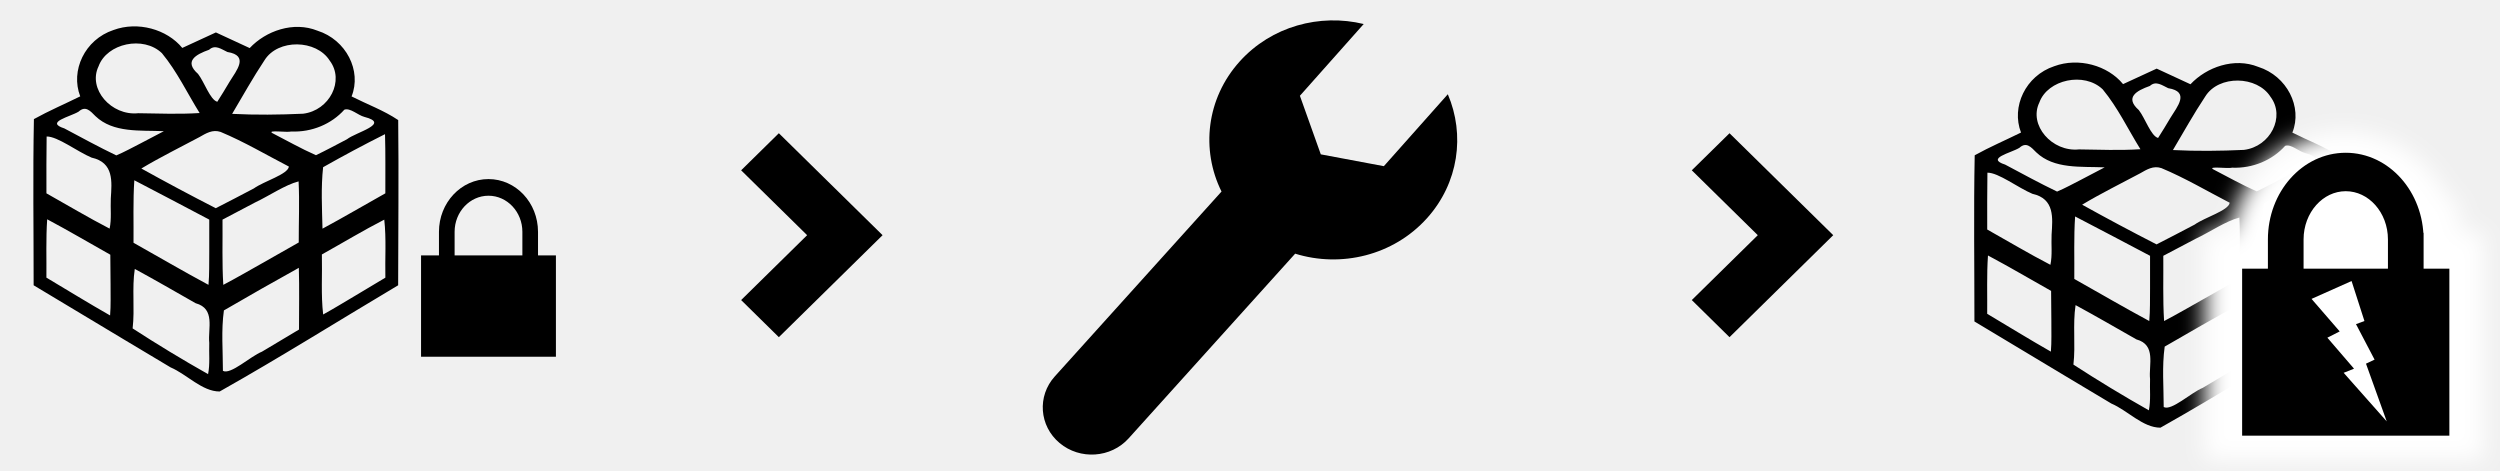
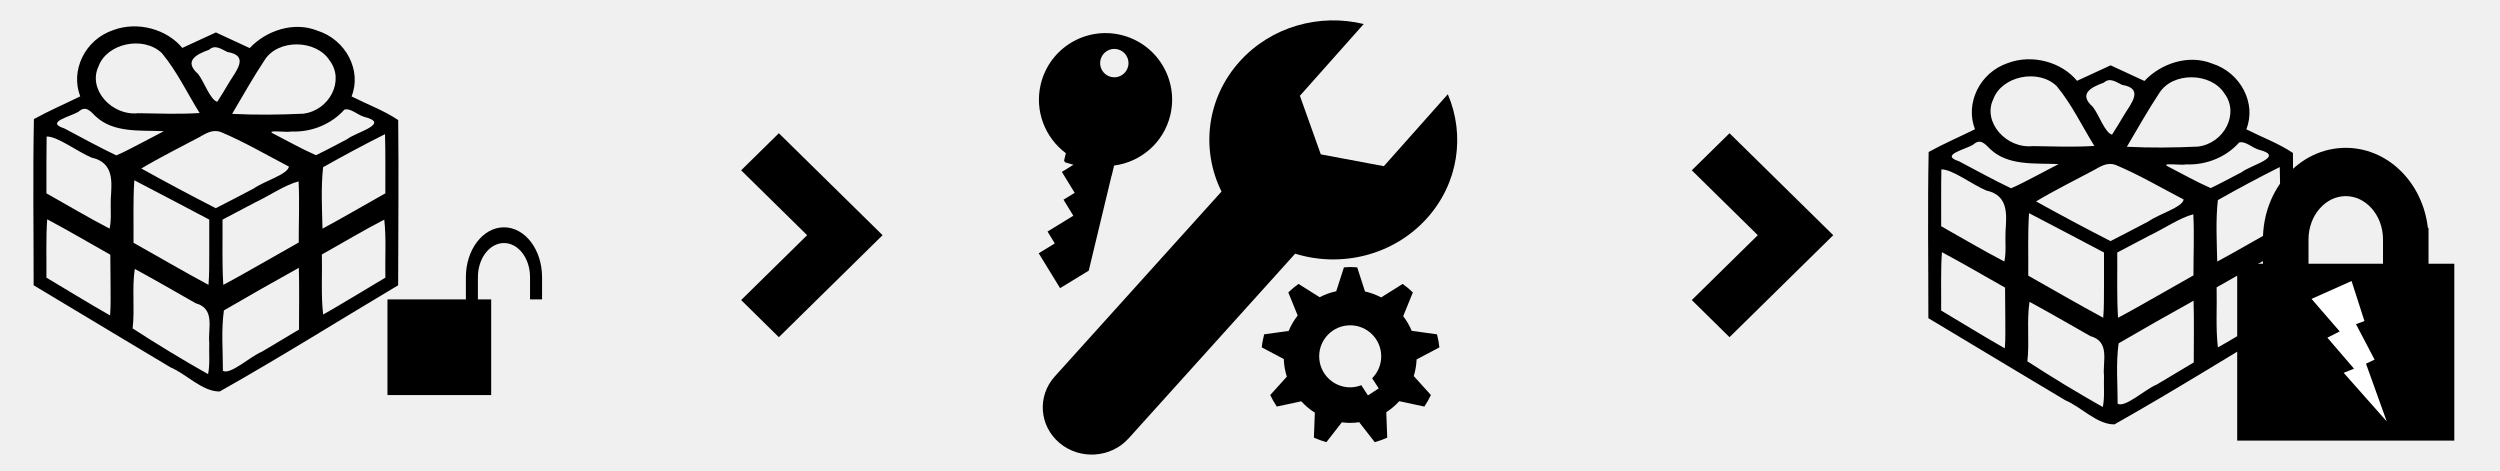
<svg xmlns="http://www.w3.org/2000/svg" width="760" height="143">
-   <defs>
-     <filter id="svg_6_blur" x="-50%" y="-50%" width="200%" height="200%">
-       <feGaussianBlur stdDeviation="3.4" />
-     </filter>
-   </defs>
  <g>
-     <rect fill="none" id="canvas_background" height="402" width="582" y="-1" x="-1" />
+     <rect fill="none" id="canvas_background" height="145" width="762" y="-1" x="-1" />
  </g>
  <g>
-     <text fill="#000000" stroke-width="0" x="121.5" y="301" id="svg_1" font-size="24" font-family="Helvetica, Arial, sans-serif" text-anchor="start" xml:space="preserve" transform="matrix(7.594848,0,0,6.662398,-889.274,-1733.313) " stroke="#000" />
-     <path fill="#000000" stroke-width="0" fill-opacity="null" d="m433.775,66.368c9.687,-10.739 11.634,-25.394 6.364,-37.719l-19.447,21.867l-19.17,-3.594l-6.352,-17.806l19.398,-21.816c-13.343,-3.237 -28.042,0.671 -37.686,11.367c-10.171,11.277 -11.835,26.893 -5.54,39.563l-50.69,56.208c-5.394,5.976 -4.737,15.039 1.461,20.238c6.197,5.195 15.595,4.567 20.987,-1.409l50.63,-56.152c13.937,4.332 29.827,0.581 40.045,-10.747l0,0z" id="svg_5" stroke="#000" />
-     <path fill="#000000" stroke="#000" stroke-width="0" stroke-opacity="null" d="m69.797,24.836c2.119,-3.45 5.996,-7.945 -0.665,-9.029c-1.855,-0.856 -3.712,-2.372 -5.565,-0.684c-4.123,1.465 -7.697,3.513 -3.361,7.346c1.923,2.475 3.672,7.876 5.851,8.471c1.3,-2.007 2.518,-4.057 3.74,-6.104l0,0l0,0zm-9.108,9.527c-3.785,-6.074 -6.831,-12.591 -11.464,-18.195c-5.634,-5.409 -16.736,-2.998 -19.259,3.979c-3.351,6.898 3.88,15.135 12.066,14.271c6.212,0.094 12.459,0.345 18.657,-0.056l-0,0zm31.452,0.205c8.05,-0.97 12.68,-10.083 8.096,-16.134c-4.062,-6.457 -15.747,-6.682 -19.827,-0.12c-3.532,5.305 -6.598,10.848 -9.84,16.299c7.166,0.368 14.4,0.282 21.57,-0.045l0,0l-0,0zm13.332,7.77c2.744,-2.171 13.372,-4.731 5.323,-6.793c-1.994,-0.509 -4.318,-2.843 -6.11,-2.204c-3.891,4.35 -9.874,6.902 -16.121,6.635c-1.223,0.361 -7.46,-0.55 -5.775,0.485c4.407,2.259 8.703,4.713 13.261,6.719c3.193,-1.529 6.291,-3.213 9.422,-4.842l0,0l0,0zm-62.7,1.229c2.347,-1.229 4.694,-2.459 7.041,-3.688c-7.174,-0.321 -15.383,0.609 -20.805,-4.579c-1.529,-1.539 -2.994,-3.301 -5.113,-1.363c-2.538,1.572 -10.343,3.183 -4.333,5.102c5.233,2.78 10.429,5.627 15.791,8.201c2.555,-1.077 4.964,-2.424 7.419,-3.672l0,0l-0,-0zm34.394,13.717c3.041,-2.197 10.408,-4.291 10.654,-6.649c-6.876,-3.558 -13.552,-7.519 -20.746,-10.527c-2.476,-0.845 -4.483,0.455 -6.476,1.584c-5.893,3.152 -11.927,6.108 -17.628,9.534c7.456,4.145 15.001,8.168 22.62,12.067c3.886,-1.96 7.722,-4 11.576,-6.01l0,0l0,-0zm30.512,6.858c3.155,-1.79 6.31,-3.58 9.466,-5.37c-0.026,-5.996 0.081,-11.994 -0.102,-17.987c-6.368,3.195 -12.646,6.55 -18.817,10.043c-0.675,6.184 -0.333,12.47 -0.186,18.685c3.257,-1.725 6.434,-3.57 9.639,-5.37zm-73.998,-3.777c0.32,-5.111 1.011,-10.937 -5.843,-12.451c-4.329,-1.815 -10.328,-6.466 -13.663,-6.42c-0.104,5.759 -0.049,11.518 -0.06,17.277c6.394,3.588 12.675,7.349 19.207,10.731c0.633,-2.968 0.219,-6.115 0.36,-9.138l-0,0zm45.788,19.788c3.782,-2.147 7.564,-4.294 11.346,-6.441c-0.018,-6.19 0.267,-12.388 -0.044,-18.571c-4.156,1.072 -8.91,4.385 -13.289,6.442c-3.279,1.727 -6.558,3.454 -9.837,5.181c0.065,6.609 -0.177,13.23 0.239,19.83c3.92,-2.059 7.735,-4.277 11.585,-6.441l0,0zm-15.854,-3.474c0,-3.305 0,-6.61 0,-9.915c-7.592,-3.99 -15.16,-8.017 -22.782,-11.96c-0.421,6.32 -0.181,12.664 -0.244,18.994c7.591,4.273 15.102,8.663 22.789,12.796c0.299,-3.293 0.19,-6.613 0.237,-9.915zm44.253,13.286c3.094,-1.853 6.188,-3.705 9.282,-5.558c-0.129,-5.874 0.319,-11.827 -0.333,-17.636c-6.435,3.301 -12.645,7.059 -18.965,10.583c0.152,6.077 -0.312,12.224 0.386,18.25c3.264,-1.802 6.429,-3.746 9.628,-5.639l0,0zm-74.255,-3.293c-0.025,-3.08 -0.05,-6.159 -0.076,-9.239c-6.392,-3.596 -12.704,-7.312 -19.193,-10.767c-0.406,5.9 -0.175,11.823 -0.236,17.734c6.449,3.838 12.825,7.778 19.36,11.497c0.25,-3.066 0.126,-6.152 0.144,-9.225l0,-0zm46.019,20.238c3.756,-2.243 7.512,-4.486 11.268,-6.729c-0.009,-6.254 0.133,-12.511 -0.054,-18.763c-7.646,4.239 -15.24,8.556 -22.779,12.947c-0.852,6.039 -0.3,12.266 -0.301,18.371c2.34,1.281 8.322,-4.398 11.866,-5.826l0,0l0,0zm-16.017,-2.677c-0.454,-4.313 1.953,-10.383 -4.142,-12.055c-6.147,-3.501 -12.27,-7.04 -18.498,-10.424c-0.908,5.921 0.042,12.089 -0.656,18.082c7.469,4.855 15.133,9.496 22.936,13.903c0.626,-3.089 0.237,-6.361 0.36,-9.507l0,0l0,0zm-26.12,-1.14c-9.09,-5.457 -18.181,-10.913 -27.271,-16.369c0.01,-16.84 -0.248,-33.683 0.084,-50.519c4.552,-2.526 9.396,-4.596 14.081,-6.913c-3.026,-7.789 1.34,-17.253 10.114,-20.169c7.355,-2.714 16.221,-0.265 20.91,5.448c3.406,-1.571 6.812,-3.141 10.218,-4.712c3.424,1.585 6.848,3.17 10.273,4.755c4.907,-5.233 13.313,-8.22 20.598,-5.287c8.744,2.764 13.511,12.207 10.375,19.984c4.719,2.396 9.85,4.268 14.177,7.191c0.192,16.74 0.002,33.482 -0.016,50.223c-18.088,10.763 -35.883,21.938 -54.264,32.292c-5.345,-0.001 -9.959,-5.22 -14.918,-7.335c-4.795,-2.851 -9.578,-5.718 -14.359,-8.587l0,0l-0,0z" id="svg_7" />
-     <path fill="#000000" stroke="#000" stroke-width="0" stroke-opacity="null" fill-opacity="null" d="m659.797,35.836c2.119,-3.45 5.996,-7.945 -0.665,-9.029c-1.855,-0.856 -3.712,-2.372 -5.565,-0.684c-4.123,1.465 -7.697,3.513 -3.361,7.346c1.923,2.475 3.672,7.876 5.851,8.471c1.3,-2.007 2.518,-4.057 3.74,-6.104l0,0zm-9.108,9.527c-3.785,-6.074 -6.831,-12.591 -11.464,-18.195c-5.634,-5.409 -16.736,-2.998 -19.259,3.979c-3.351,6.898 3.88,15.135 12.066,14.271c6.212,0.094 12.459,0.345 18.657,-0.056zm31.452,0.205c8.05,-0.97 12.68,-10.083 8.096,-16.134c-4.062,-6.457 -15.747,-6.682 -19.827,-0.12c-3.532,5.305 -6.598,10.848 -9.84,16.299c7.166,0.368 14.4,0.282 21.57,-0.045l0,0zm13.332,7.77c2.744,-2.171 13.372,-4.731 5.323,-6.793c-1.994,-0.509 -4.318,-2.843 -6.11,-2.204c-3.891,4.35 -9.874,6.902 -16.121,6.635c-1.223,0.361 -7.46,-0.55 -5.775,0.485c4.407,2.259 8.703,4.713 13.261,6.719c3.193,-1.529 6.291,-3.213 9.422,-4.842l0,0zm-62.7,1.229c2.347,-1.229 4.694,-2.459 7.041,-3.688c-7.174,-0.321 -15.383,0.609 -20.805,-4.579c-1.529,-1.539 -2.994,-3.301 -5.113,-1.363c-2.538,1.572 -10.343,3.183 -4.333,5.102c5.233,2.78 10.429,5.627 15.791,8.201c2.555,-1.077 4.964,-2.424 7.419,-3.672l-0,-0zm34.394,13.717c3.041,-2.197 10.408,-4.291 10.654,-6.649c-6.876,-3.558 -13.552,-7.519 -20.746,-10.527c-2.476,-0.845 -4.483,0.455 -6.476,1.584c-5.893,3.152 -11.927,6.108 -17.628,9.534c7.456,4.145 15.001,8.168 22.62,12.067c3.886,-1.96 7.722,-4 11.576,-6.01l0,0zm30.512,6.858c3.155,-1.79 6.31,-3.58 9.466,-5.37c-0.026,-5.996 0.081,-11.994 -0.102,-17.987c-6.368,3.195 -12.646,6.55 -18.817,10.043c-0.675,6.184 -0.333,12.47 -0.186,18.685c3.257,-1.725 6.434,-3.57 9.639,-5.37zm-73.998,-3.777c0.32,-5.111 1.011,-10.937 -5.843,-12.451c-4.329,-1.815 -10.328,-6.466 -13.663,-6.42c-0.104,5.759 -0.049,11.518 -0.06,17.277c6.394,3.588 12.675,7.349 19.207,10.731c0.633,-2.968 0.219,-6.115 0.36,-9.138zm45.788,19.788c3.782,-2.147 7.564,-4.294 11.346,-6.441c-0.018,-6.19 0.267,-12.388 -0.044,-18.571c-4.156,1.072 -8.91,4.385 -13.289,6.442c-3.279,1.727 -6.558,3.454 -9.837,5.181c0.065,6.609 -0.177,13.23 0.239,19.83c3.92,-2.059 7.735,-4.277 11.585,-6.441l0,0zm-15.854,-3.474c0,-3.305 0,-6.61 0,-9.915c-7.592,-3.99 -15.16,-8.017 -22.782,-11.96c-0.421,6.32 -0.181,12.664 -0.244,18.994c7.591,4.273 15.102,8.663 22.789,12.796c0.299,-3.293 0.19,-6.613 0.237,-9.915zm44.253,13.286c3.094,-1.853 6.188,-3.705 9.282,-5.558c-0.129,-5.874 0.319,-11.827 -0.333,-17.636c-6.435,3.301 -12.645,7.059 -18.965,10.583c0.152,6.077 -0.312,12.224 0.386,18.25c3.264,-1.802 6.429,-3.746 9.628,-5.639zm-74.255,-3.293c-0.025,-3.08 -0.05,-6.159 -0.076,-9.239c-6.392,-3.596 -12.704,-7.312 -19.193,-10.767c-0.406,5.9 -0.175,11.823 -0.236,17.734c6.449,3.838 12.825,7.778 19.36,11.497c0.25,-3.066 0.126,-6.152 0.144,-9.225zm46.019,20.238c3.756,-2.243 7.512,-4.486 11.268,-6.729c-0.009,-6.254 0.133,-12.511 -0.054,-18.763c-7.646,4.239 -15.24,8.556 -22.779,12.947c-0.852,6.039 -0.3,12.266 -0.301,18.371c2.34,1.281 8.322,-4.398 11.866,-5.826l0,0zm-16.017,-2.677c-0.454,-4.313 1.953,-10.383 -4.142,-12.055c-6.147,-3.501 -12.27,-7.04 -18.498,-10.424c-0.908,5.921 0.042,12.089 -0.656,18.082c7.469,4.855 15.133,9.496 22.936,13.903c0.626,-3.089 0.237,-6.361 0.36,-9.507l0,0zm-26.12,-1.14c-9.09,-5.457 -18.181,-10.913 -27.271,-16.369c0.01,-16.84 -0.248,-33.683 0.084,-50.519c4.552,-2.526 9.396,-4.596 14.081,-6.913c-3.026,-7.789 1.34,-17.253 10.114,-20.169c7.355,-2.714 16.221,-0.265 20.91,5.448c3.406,-1.571 6.812,-3.141 10.218,-4.712c3.424,1.585 6.848,3.17 10.273,4.755c4.907,-5.233 13.313,-8.22 20.598,-5.287c8.744,2.764 13.511,12.207 10.375,19.984c4.719,2.396 9.85,4.268 14.177,7.191c0.192,16.74 0.002,33.482 -0.016,50.223c-18.088,10.763 -35.883,21.938 -54.264,32.292c-5.345,-0.001 -9.959,-5.22 -14.918,-7.335c-4.795,-2.851 -9.578,-5.718 -14.359,-8.587l0,0z" id="svg_9" />
-     <path fill="#000000" stroke-width="0" d="m163.557,77.641l0,-7.174l-0.002,0c-0.003,-8.854 -6.741,-16.028 -15.055,-16.028s-15.056,7.178 -15.056,16.032l0,0l0,7.17l-5.445,0l0,30.798l41,0l0,-30.798l-5.443,0l-0,-0zm-25.356,-7.17c0,0 0,0 0,0c0,-6.05 4.62,-10.971 10.299,-10.971c5.682,0 10.303,4.921 10.303,10.967c0,0 0,0 0,0l0,7.174l-20.602,0l0,-7.17l-0,0z" id="svg_12" stroke="#3a3a3a" />
-     <path fill="#ffffff" stroke-width="29" d="m733.173,84.946l0,-9.433l-0.003,0c-0.004,-11.642 -9.208,-21.074 -20.563,-21.074s-20.564,9.438 -20.564,21.079l0,0l0,9.428l-7.437,0l0,40.493l56,0l0,-40.493l-7.434,0zm-34.632,-9.428c0,0 0,0 0,0c0,-7.955 6.311,-14.424 14.067,-14.424c7.761,0 14.072,6.47 14.072,14.419c0,0 0,0 0,0l0,9.433l-28.139,0l0,-9.428z" id="svg_6" filter="url(#svg_6_blur)" stroke="#ffffff" />
-     <path fill="#000000" stroke-width="4" stroke-opacity="null" d="m734.775,83.672l0,-10.894l-0.003,0c-0.004,-13.445 -9.701,-24.339 -21.664,-24.339s-21.666,10.9 -21.666,24.345l0,0l0,10.888l-7.835,0l0,46.767l59,0l0,-46.767l-7.832,0l0,0zm-36.488,-10.888c0,0 0,0 0,0c0,-9.187 6.649,-16.659 14.821,-16.659c8.177,0 14.826,7.472 14.826,16.653c0,0 0,0 0,0l0,10.894l-29.647,0l0,-10.888z" id="svg_13" stroke="#000" />
-     <path fill="#000000" stroke-width="0" fill-opacity="null" d="m225.304,91.219l20.063,-19.723l-20.063,-19.723l11.467,-11.272l31.533,30.995l-31.533,31.005" id="svg_15" stroke="#000" />
-     <path fill="#000000" stroke-width="0" fill-opacity="null" d="m514.304,91.219l20.063,-19.723l-20.063,-19.723l11.467,-11.272l31.533,30.995l-31.533,31.005" id="svg_16" stroke="#000" />
-     <path stroke="#ffffff" transform="rotate(9.093283 714.7114,105.8893) " id="svg_2" d="m711.643,85.664l5.783,11.386l-2.384,1.344l7.282,9.755l-2.383,1.629l9.002,16.336l-15.268,-12.519l2.912,-1.739l-9.487,-8.018l3.399,-2.478l-10.016,-8.412l11.162,-7.285z" stroke-opacity="null" stroke-width="0" fill="#ffffff" />
+     <path fill="#000000" stroke-width="0" d="m433.775,66.368c9.687,-10.739 11.634,-25.394 6.364,-37.719l-19.447,21.867l-19.17,-3.594l-6.352,-17.806l19.398,-21.816c-13.343,-3.237 -28.042,0.671 -37.686,11.367c-10.171,11.277 -11.835,26.893 -5.54,39.563l-50.69,56.208c-5.394,5.976 -4.737,15.039 1.461,20.238c6.197,5.195 15.595,4.567 20.987,-1.409l50.63,-56.152c13.937,4.332 29.827,0.581 40.045,-10.747l0,0z" id="svg_5" stroke="#000000" />
+     <path fill="#000000" stroke="#000000" stroke-width="0" d="m69.797,24.836c2.119,-3.45 5.996,-7.945 -0.665,-9.029c-1.855,-0.856 -3.712,-2.372 -5.565,-0.684c-4.123,1.465 -7.697,3.513 -3.361,7.346c1.923,2.475 3.672,7.876 5.851,8.471c1.3,-2.007 2.518,-4.057 3.74,-6.104l0,0l0,0zm-9.108,9.527c-3.785,-6.074 -6.831,-12.591 -11.464,-18.195c-5.634,-5.409 -16.736,-2.998 -19.259,3.979c-3.351,6.898 3.88,15.135 12.066,14.271c6.212,0.094 12.459,0.345 18.657,-0.056l-0,0zm31.452,0.205c8.05,-0.97 12.68,-10.083 8.096,-16.134c-4.062,-6.457 -15.747,-6.682 -19.827,-0.12c-3.532,5.305 -6.598,10.848 -9.84,16.299c7.166,0.368 14.4,0.282 21.57,-0.045l0,0l-0,0zm13.332,7.77c2.744,-2.171 13.372,-4.731 5.323,-6.793c-1.994,-0.509 -4.318,-2.843 -6.11,-2.204c-3.891,4.35 -9.874,6.902 -16.121,6.635c-1.223,0.361 -7.46,-0.55 -5.775,0.485c4.407,2.259 8.703,4.713 13.261,6.719c3.193,-1.529 6.291,-3.213 9.422,-4.842l0,0l0,0zm-62.7,1.229c2.347,-1.229 4.694,-2.459 7.041,-3.688c-7.174,-0.321 -15.383,0.609 -20.805,-4.579c-1.529,-1.539 -2.994,-3.301 -5.113,-1.363c-2.538,1.572 -10.343,3.183 -4.333,5.102c5.233,2.78 10.429,5.627 15.791,8.201c2.555,-1.077 4.964,-2.424 7.419,-3.672l0,0l-0,-0zm34.394,13.717c3.041,-2.197 10.408,-4.291 10.654,-6.649c-6.876,-3.558 -13.552,-7.519 -20.746,-10.527c-2.476,-0.845 -4.483,0.455 -6.476,1.584c-5.893,3.152 -11.927,6.108 -17.628,9.534c7.456,4.145 15.001,8.168 22.62,12.067c3.886,-1.96 7.722,-4 11.576,-6.01l0,0l0,-0zm30.512,6.858c3.155,-1.79 6.31,-3.58 9.466,-5.37c-0.026,-5.996 0.081,-11.994 -0.102,-17.987c-6.368,3.195 -12.646,6.55 -18.817,10.043c-0.675,6.184 -0.333,12.47 -0.186,18.685c3.257,-1.725 6.434,-3.57 9.639,-5.37zm-73.998,-3.777c0.32,-5.111 1.011,-10.937 -5.843,-12.451c-4.329,-1.815 -10.328,-6.466 -13.663,-6.42c-0.104,5.759 -0.049,11.518 -0.06,17.277c6.394,3.588 12.675,7.349 19.207,10.731c0.633,-2.968 0.219,-6.115 0.36,-9.138l-0,0zm45.788,19.788c3.782,-2.147 7.564,-4.294 11.346,-6.441c-0.018,-6.19 0.267,-12.388 -0.044,-18.571c-4.156,1.072 -8.91,4.385 -13.289,6.442c-3.279,1.727 -6.558,3.454 -9.837,5.181c0.065,6.609 -0.177,13.23 0.239,19.83c3.92,-2.059 7.735,-4.277 11.585,-6.441l0,0zm-15.854,-3.474c0,-3.305 0,-6.61 0,-9.915c-7.592,-3.99 -15.16,-8.017 -22.782,-11.96c-0.421,6.32 -0.181,12.664 -0.244,18.994c7.591,4.273 15.102,8.663 22.789,12.796c0.299,-3.293 0.19,-6.613 0.237,-9.915zm44.253,13.286c3.094,-1.853 6.188,-3.705 9.282,-5.558c-0.129,-5.874 0.319,-11.827 -0.333,-17.636c-6.435,3.301 -12.645,7.059 -18.965,10.583c0.152,6.077 -0.312,12.224 0.386,18.25c3.264,-1.802 6.429,-3.746 9.628,-5.639l0,0zm-74.255,-3.293c-0.025,-3.08 -0.05,-6.159 -0.076,-9.239c-6.392,-3.596 -12.704,-7.312 -19.193,-10.767c-0.406,5.9 -0.175,11.823 -0.236,17.734c6.449,3.838 12.825,7.778 19.36,11.497c0.25,-3.066 0.126,-6.152 0.144,-9.225l0,-0zm46.019,20.238c3.756,-2.243 7.512,-4.486 11.268,-6.729c-0.009,-6.254 0.133,-12.511 -0.054,-18.763c-7.646,4.239 -15.24,8.556 -22.779,12.947c-0.852,6.039 -0.3,12.266 -0.301,18.371c2.34,1.281 8.322,-4.398 11.866,-5.826l0,0l0,0zm-16.017,-2.677c-0.454,-4.313 1.953,-10.383 -4.142,-12.055c-6.147,-3.501 -12.27,-7.04 -18.498,-10.424c-0.908,5.921 0.042,12.089 -0.656,18.082c7.469,4.855 15.133,9.496 22.936,13.903c0.626,-3.089 0.237,-6.361 0.36,-9.507l0,0l0,0zm-26.12,-1.14c-9.09,-5.457 -18.181,-10.913 -27.271,-16.369c0.01,-16.84 -0.248,-33.683 0.084,-50.519c4.552,-2.526 9.396,-4.596 14.081,-6.913c-3.026,-7.789 1.34,-17.253 10.114,-20.169c7.355,-2.714 16.221,-0.265 20.91,5.448c3.406,-1.571 6.812,-3.141 10.218,-4.712c3.424,1.585 6.848,3.17 10.273,4.755c4.907,-5.233 13.313,-8.22 20.598,-5.287c8.744,2.764 13.511,12.207 10.375,19.984c4.719,2.396 9.85,4.268 14.177,7.191c0.192,16.74 0.002,33.482 -0.016,50.223c-18.088,10.763 -35.883,21.938 -54.264,32.292c-5.345,-0.001 -9.959,-5.22 -14.918,-7.335c-4.795,-2.851 -9.578,-5.718 -14.359,-8.587l0,0l-0,0z" id="svg_7" />
+     <path fill="#000000" stroke="#000000" stroke-width="0" d="m645.797,34.836c2.119,-3.45 5.996,-7.945 -0.665,-9.029c-1.855,-0.856 -3.712,-2.372 -5.565,-0.684c-4.123,1.465 -7.697,3.513 -3.361,7.346c1.923,2.475 3.672,7.876 5.851,8.471c1.3,-2.007 2.518,-4.057 3.74,-6.104l0,0zm-9.108,9.527c-3.785,-6.074 -6.831,-12.591 -11.464,-18.195c-5.634,-5.409 -16.736,-2.998 -19.259,3.979c-3.351,6.898 3.88,15.135 12.066,14.271c6.212,0.094 12.459,0.345 18.657,-0.056zm31.452,0.205c8.05,-0.97 12.68,-10.083 8.096,-16.134c-4.062,-6.457 -15.747,-6.682 -19.827,-0.12c-3.532,5.305 -6.598,10.848 -9.84,16.299c7.166,0.368 14.4,0.282 21.57,-0.045l0,0zm13.332,7.77c2.744,-2.171 13.372,-4.731 5.323,-6.793c-1.994,-0.509 -4.318,-2.843 -6.11,-2.204c-3.891,4.35 -9.874,6.902 -16.121,6.635c-1.223,0.361 -7.46,-0.55 -5.775,0.485c4.407,2.259 8.703,4.713 13.261,6.719c3.193,-1.529 6.291,-3.213 9.422,-4.842l0,0zm-62.7,1.229c2.347,-1.229 4.694,-2.459 7.041,-3.688c-7.174,-0.321 -15.383,0.609 -20.805,-4.579c-1.529,-1.539 -2.994,-3.301 -5.113,-1.363c-2.538,1.572 -10.343,3.183 -4.333,5.102c5.233,2.78 10.429,5.627 15.791,8.201c2.555,-1.077 4.964,-2.424 7.419,-3.672l-0,-0zm34.394,13.717c3.041,-2.197 10.408,-4.291 10.654,-6.649c-6.876,-3.558 -13.552,-7.519 -20.746,-10.527c-2.476,-0.845 -4.483,0.455 -6.476,1.584c-5.893,3.152 -11.927,6.108 -17.628,9.534c7.456,4.145 15.001,8.168 22.62,12.067c3.886,-1.96 7.722,-4 11.576,-6.01l0,0zm30.512,6.858c3.155,-1.79 6.31,-3.58 9.466,-5.37c-0.026,-5.996 0.081,-11.994 -0.102,-17.987c-6.368,3.195 -12.646,6.55 -18.817,10.043c-0.675,6.184 -0.333,12.47 -0.186,18.685c3.257,-1.725 6.434,-3.57 9.639,-5.37zm-73.998,-3.777c0.32,-5.111 1.011,-10.937 -5.843,-12.451c-4.329,-1.815 -10.328,-6.466 -13.663,-6.42c-0.104,5.759 -0.049,11.518 -0.06,17.277c6.394,3.588 12.675,7.349 19.207,10.731c0.633,-2.968 0.219,-6.115 0.36,-9.138zm45.788,19.788c3.782,-2.147 7.564,-4.294 11.346,-6.441c-0.018,-6.19 0.267,-12.388 -0.044,-18.571c-4.156,1.072 -8.91,4.385 -13.289,6.442c-3.279,1.727 -6.558,3.454 -9.837,5.181c0.065,6.609 -0.177,13.23 0.239,19.83c3.92,-2.059 7.735,-4.277 11.585,-6.441l0,0zm-15.854,-3.474c0,-3.305 0,-6.61 0,-9.915c-7.592,-3.99 -15.16,-8.017 -22.782,-11.96c-0.421,6.32 -0.181,12.664 -0.244,18.994c7.591,4.273 15.102,8.663 22.789,12.796c0.299,-3.293 0.19,-6.613 0.237,-9.915zm44.253,13.286c3.094,-1.853 6.188,-3.705 9.282,-5.558c-0.129,-5.874 0.319,-11.827 -0.333,-17.636c-6.435,3.301 -12.645,7.059 -18.965,10.583c0.152,6.077 -0.312,12.224 0.386,18.25c3.264,-1.802 6.429,-3.746 9.628,-5.639zm-74.255,-3.293c-0.025,-3.08 -0.05,-6.159 -0.076,-9.239c-6.392,-3.596 -12.704,-7.312 -19.193,-10.767c-0.406,5.9 -0.175,11.823 -0.236,17.734c6.449,3.838 12.825,7.778 19.36,11.497c0.25,-3.066 0.126,-6.152 0.144,-9.225zm46.019,20.238c3.756,-2.243 7.512,-4.486 11.268,-6.729c-0.009,-6.254 0.133,-12.511 -0.054,-18.763c-7.646,4.239 -15.24,8.556 -22.779,12.947c-0.852,6.039 -0.3,12.266 -0.301,18.371c2.34,1.281 8.322,-4.398 11.866,-5.826l0,0zm-16.017,-2.677c-0.454,-4.313 1.953,-10.383 -4.142,-12.055c-6.147,-3.501 -12.27,-7.04 -18.498,-10.424c-0.908,5.921 0.042,12.089 -0.656,18.082c7.469,4.855 15.133,9.496 22.936,13.903c0.626,-3.089 0.237,-6.361 0.36,-9.507l0,0zm-26.12,-1.14c-9.09,-5.457 -18.181,-10.913 -27.271,-16.369c0.01,-16.84 -0.248,-33.683 0.084,-50.519c4.552,-2.526 9.396,-4.596 14.081,-6.913c-3.026,-7.789 1.34,-17.253 10.114,-20.169c7.355,-2.714 16.221,-0.265 20.91,5.448c3.406,-1.571 6.812,-3.141 10.218,-4.712c3.424,1.585 6.848,3.17 10.273,4.755c4.907,-5.233 13.313,-8.22 20.598,-5.287c8.744,2.764 13.511,12.207 10.375,19.984c4.719,2.396 9.85,4.268 14.177,7.191c0.192,16.74 0.002,33.482 -0.016,50.223c-18.088,10.763 -35.883,21.938 -54.264,32.292c-5.345,-0.001 -9.959,-5.22 -14.918,-7.335c-4.795,-2.851 -9.578,-5.718 -14.359,-8.587l0,0z" id="svg_9" />
+     <path fill="#000000" stroke-width="7" d="m734.775,83.672l0,-10.894l-0.003,0c-0.004,-13.445 -9.701,-24.339 -21.664,-24.339s-21.666,10.9 -21.666,24.345l0,0l0,10.888l-7.835,0l0,46.767l59,0l0,-46.767l-7.832,0l0,0zm-36.488,-10.888c0,0 0,0 0,0c0,-9.187 6.649,-16.659 14.821,-16.659c8.177,0 14.826,7.472 14.826,16.653c0,0 0,0 0,0l0,10.894l-29.647,0l0,-10.888z" id="svg_13" stroke="#000000" />
+     <path fill="#000000" stroke-width="0" d="m225.304,91.219l20.063,-19.723l-20.063,-19.723l11.467,-11.272l31.533,30.995l-31.533,31.005" id="svg_15" stroke="#000000" />
+     <path fill="#000000" stroke-width="0" d="m514.304,91.219l20.063,-19.723l-20.063,-19.723l11.467,-11.272l31.533,30.995l-31.533,31.005" id="svg_16" stroke="#000000" />
+     <path stroke="#000000" transform="rotate(9.093283 714.7114,105.8893) " id="svg_2" d="m711.643,85.664l5.783,11.386l-2.384,1.344l7.282,9.755l-2.383,1.629l9.002,16.336l-15.268,-12.519l2.912,-1.739l-9.487,-8.018l3.399,-2.478l-10.016,-8.412l11.162,-7.285l0,-0z" stroke-width="0" fill="#ffffff" />
+     <path fill="#000000" stroke="#000000" stroke-width="0" d="m149.322,91.015l-4.038,0l0,-6.772c0,0 0,0 0,-0.002c0,-5.711 3.556,-10.358 7.923,-10.358c4.371,0 7.925,4.647 7.925,10.358c0,0 0,0 0,0l0,6.775l3.656,0l0,-6.775l-0.002,0c-0.002,-8.362 -5.184,-15.139 -11.579,-15.139s-11.579,6.78 -11.579,15.142l0,6.772l-23.84,0l0,29.086l31.534,0l0,-29.086l-0,0z" id="svg_1" />
+     <path transform="rotate(45.96252 330.1887,45.4379) " id="svg_4" d="m341.285,45.421l0.026,-0.018l-1.703,-2.678c4.857,-6.537 5.509,-15.619 0.881,-22.904c-5.999,-9.435 -18.508,-12.219 -27.943,-6.219c-9.432,5.996 -12.224,18.505 -6.225,27.946c4.487,7.053 12.627,10.386 20.391,9.109l1.245,1.964l0.605,0.132l2.287,-1.313l-0.896,4.043l7.291,1.621l-0.869,3.891l5.588,1.245l-1.997,8.985l4.129,0.919l-1.245,5.597l12.142,2.696l2.226,-9.96l-15.933,-25.057zm-21.7,-20.746c-2.011,1.28 -4.678,0.684 -5.958,-1.327c-1.277,-2.011 -0.687,-4.681 1.324,-5.958s4.681,-0.684 5.955,1.327c1.283,2.011 0.687,4.681 -1.321,5.958z" stroke-opacity="null" stroke-width="0" stroke="#000000" fill="#000000" />
+     <path id="svg_8" d="m430.651,109.266l6.926,-3.663c-0.136,-1.357 -0.399,-2.674 -0.729,-3.968l-7.694,-1.065c-0.666,-1.604 -1.545,-3.092 -2.579,-4.458l2.933,-7.213c-0.964,-0.941 -2.006,-1.798 -3.102,-2.587l-6.533,4.102c-1.532,-0.806 -3.183,-1.418 -4.916,-1.811l-2.361,-7.315c-0.67,-0.051 -1.339,-0.104 -2.022,-0.104s-1.35,0.052 -2.022,0.104l-2.338,7.25c-1.779,0.38 -3.466,0.999 -5.038,1.815l-6.432,-4.041c-1.095,0.789 -2.136,1.647 -3.101,2.587l2.852,7.014c-1.112,1.425 -2.042,2.997 -2.741,4.691l-7.451,1.031c-0.328,1.293 -0.592,2.608 -0.727,3.968l6.688,3.538c0.076,1.863 0.385,3.668 0.931,5.368l-5.045,5.578c0.587,1.217 1.24,2.398 1.996,3.505l7.427,-1.595c1.218,1.325 2.605,2.486 4.136,3.446l-0.282,7.599c1.22,0.55 2.487,1.011 3.793,1.379l4.699,-6.04c0.834,0.106 1.678,0.178 2.539,0.178c0.933,0 1.845,-0.084 2.743,-0.208l4.723,6.073c1.308,-0.368 2.574,-0.828 3.793,-1.378l-0.287,-7.736c1.459,-0.945 2.782,-2.075 3.948,-3.35l7.621,1.635c0.756,-1.107 1.409,-2.286 1.996,-3.505l-5.208,-5.761c0.5,-1.61 0.78,-3.31 0.861,-5.063l-0,0zm-11.512,8.8l-3.284,2.138l-2.02,-3.103c-1.051,0.404 -2.182,0.65 -3.374,0.65c-5.208,0 -9.429,-4.222 -9.429,-9.43c0,-5.208 4.221,-9.428 9.429,-9.428c5.207,0 9.429,4.221 9.429,9.428c0,2.602 -1.054,4.955 -2.758,6.662l2.007,3.084z" fill-opacity="null" stroke-opacity="null" stroke-width="0" stroke="#000000" fill="#000000" />
  </g>
</svg>
